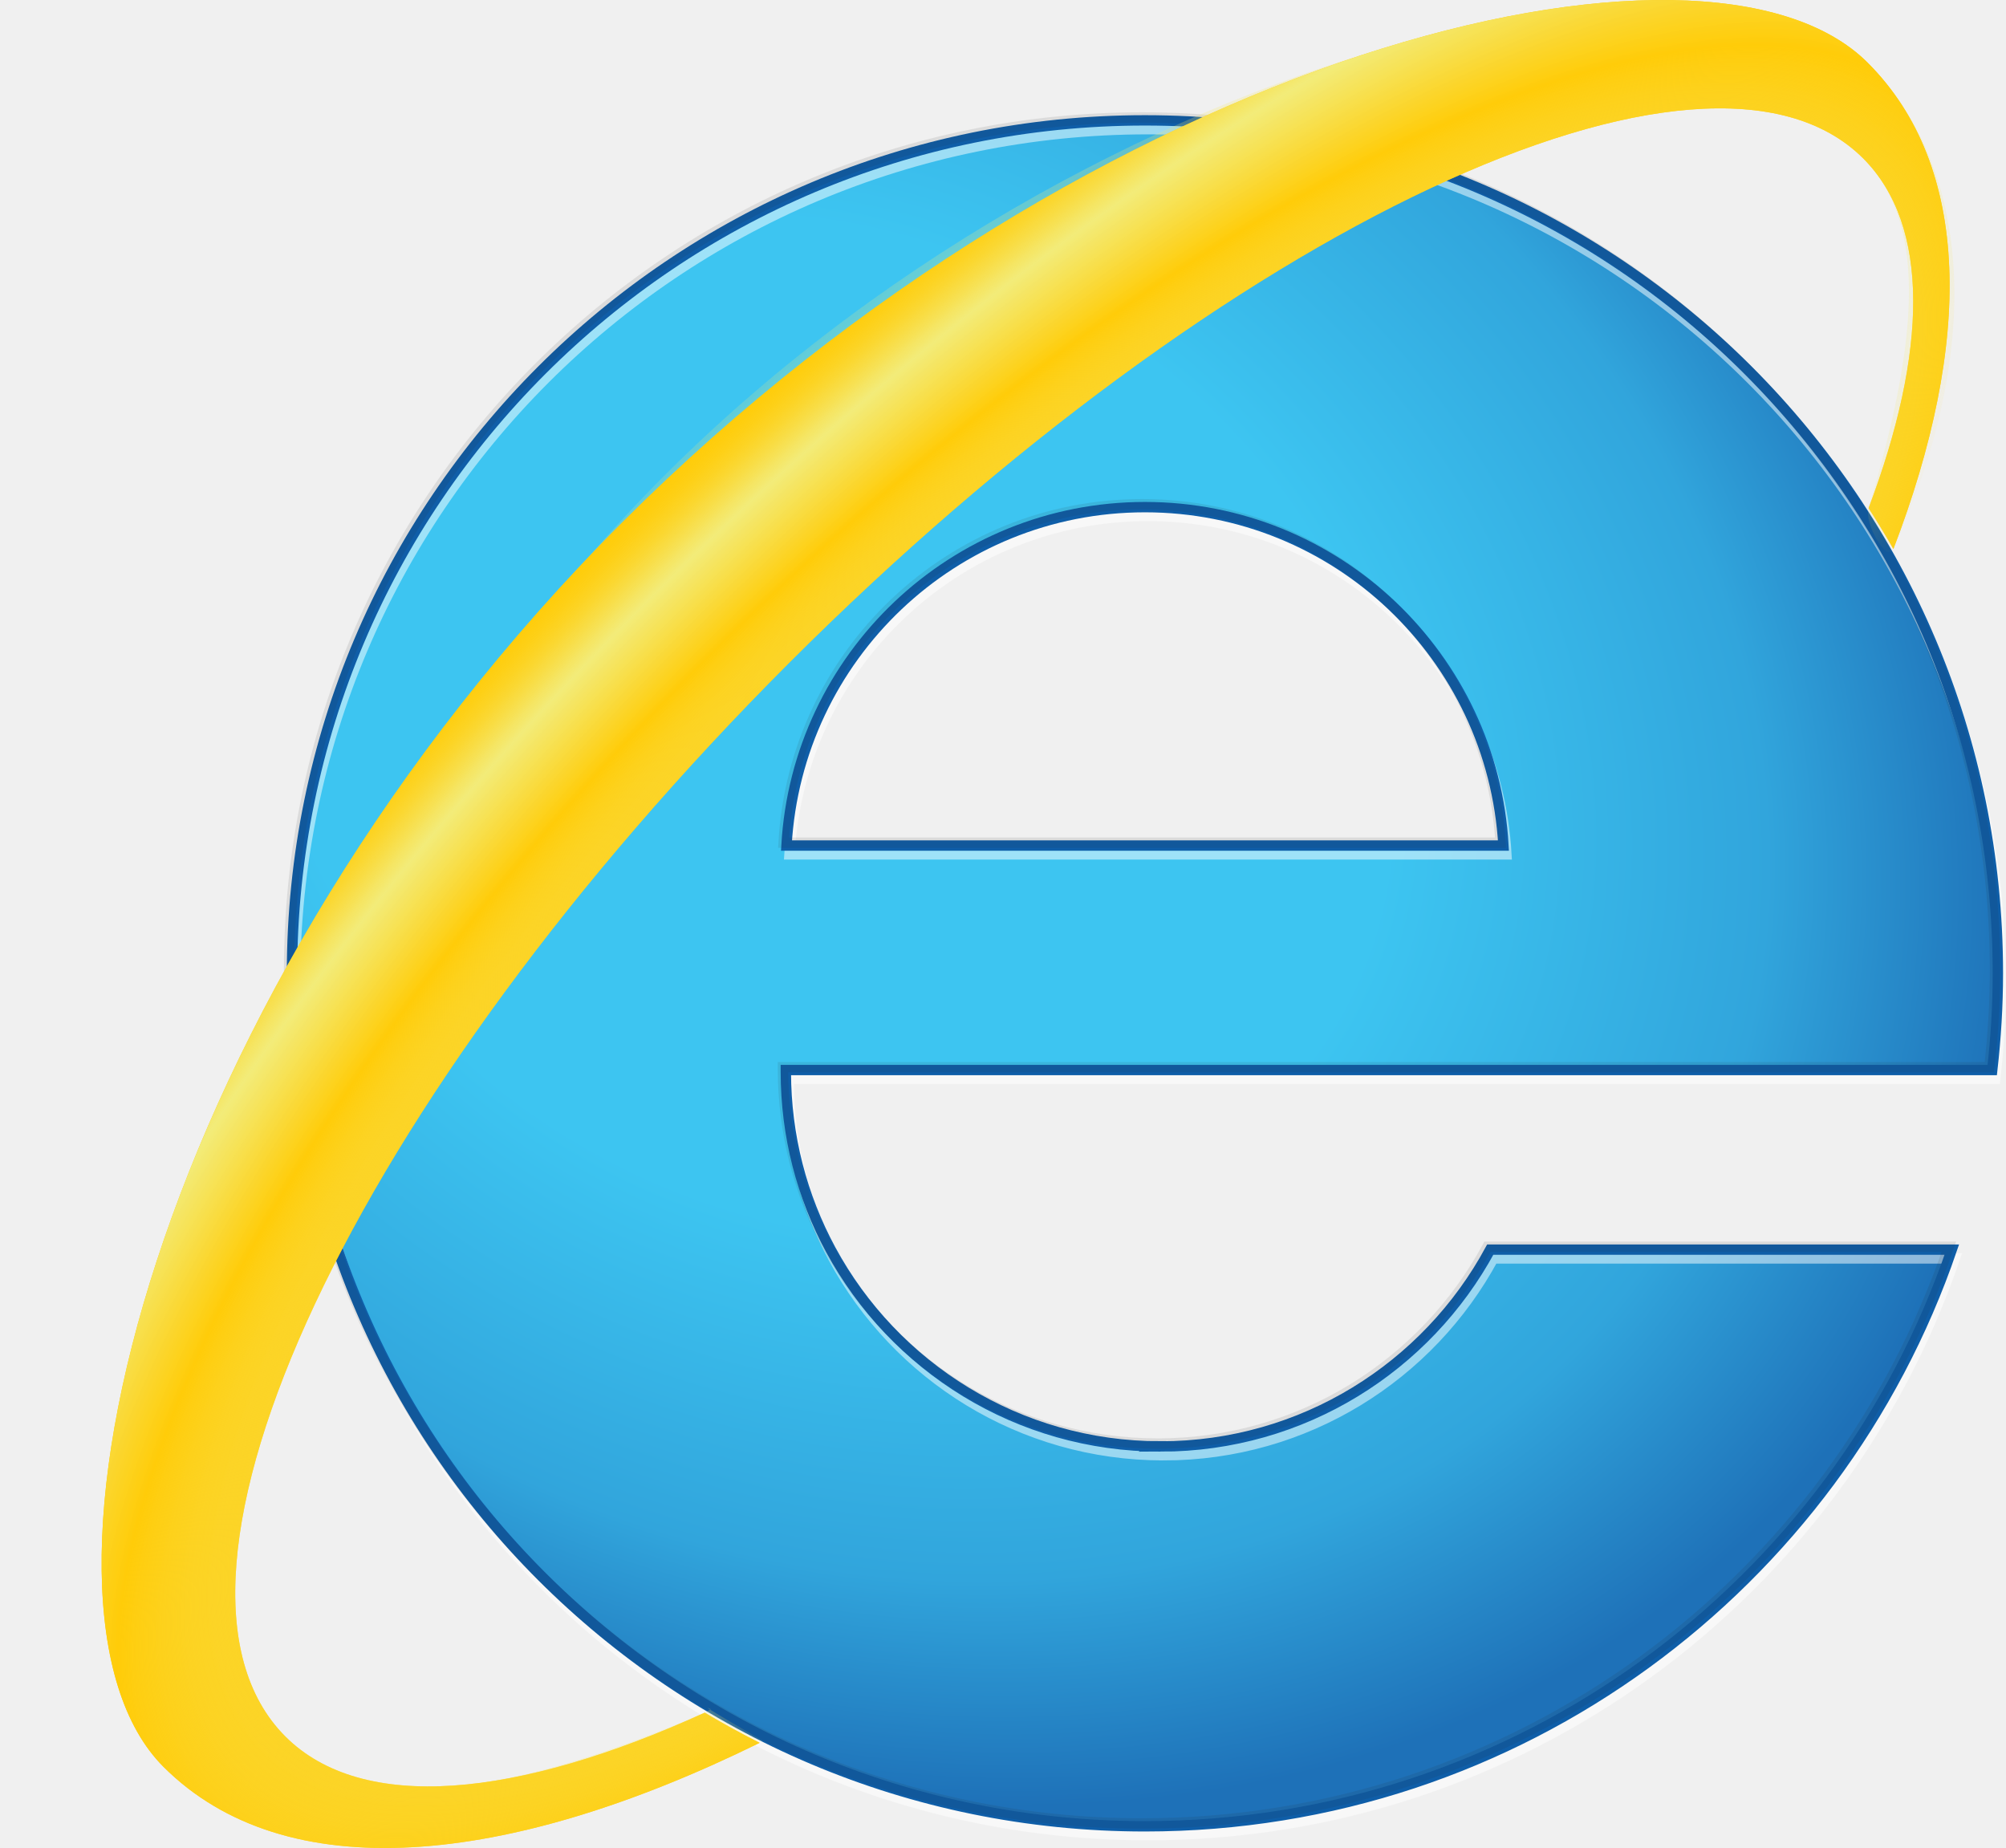
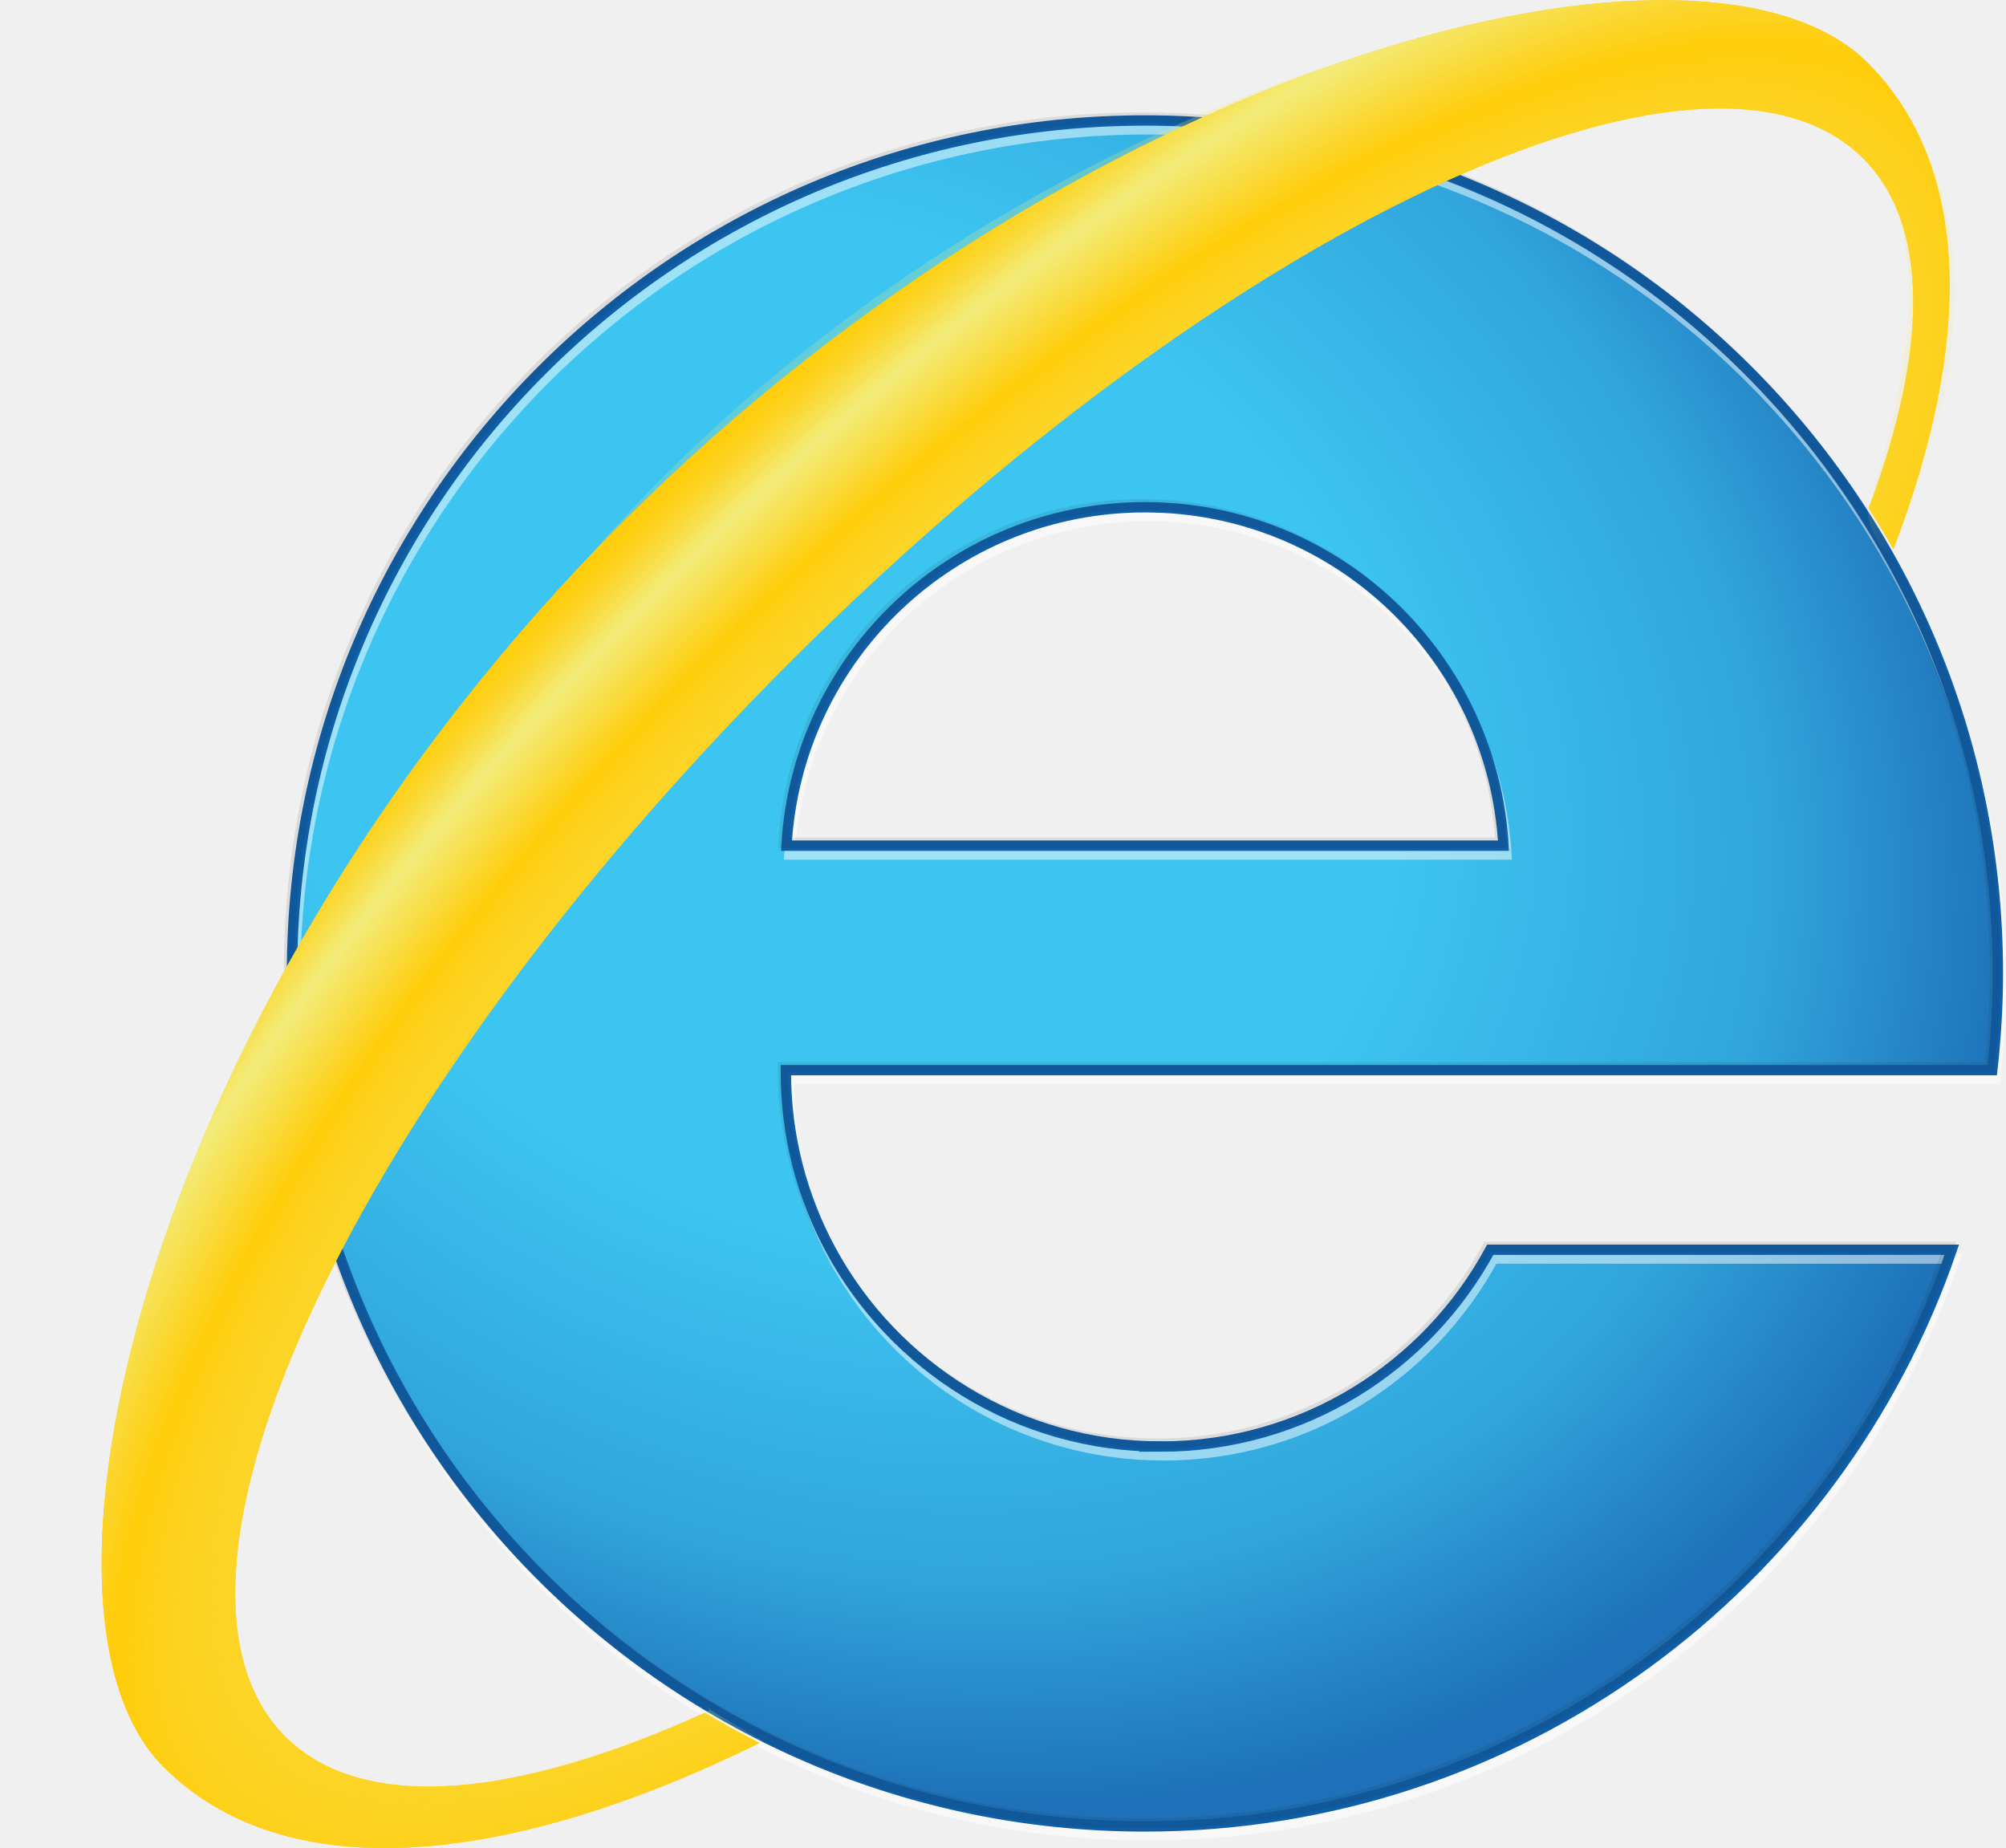
- <svg xmlns="http://www.w3.org/2000/svg" viewBox="0 0 109.4 100.77" height="100%" width="100%" version="1.1">
+ <svg xmlns="http://www.w3.org/2000/svg" height="100%" width="100%" version="1.1" viewBox="0 0 109.4 100.77">
  <defs>
-     <radialGradient id="radialGradient3275" gradientUnits="userSpaceOnUse" cy="169.84" cx="157.01" gradientTransform="matrix(0.869,0.4949,-0.4095,0.7191,90.1259,-29.9967)" r="175.43">
-       <stop stop-color="#3DC5F1" offset="0.471" />
-       <stop stop-color="#31A5DC" offset="0.79" />
+     <radialGradient id="radialGradient3275" gradientUnits="userSpaceOnUse" cy="169.84" cx="157.01" gradientTransform="matrix(.869 .4949 -.4095 .7191 90.126 -29.997)" r="175.43">
+       <stop stop-color="#3DC5F1" offset=".471" />
+       <stop stop-color="#31A5DC" offset=".79" />
      <stop stop-color="#1E71B8" offset="1" />
    </radialGradient>
-     <radialGradient id="radialGradient3277" gradientUnits="userSpaceOnUse" cy="195.98" cx="171.78" gradientTransform="matrix(0.7101,0.7041,-1.8774,1.8936,417.7134,-296.0714)" r="78.794">
-       <stop stop-color="#FFCC09" offset="0.638" />
-       <stop stop-color="#F2ED7E" stop-opacity="0.96" offset="0.871" />
-       <stop stop-color="#F3EC79" stop-opacity="0.806" offset="0.892" />
-       <stop stop-color="#F4E76A" stop-opacity="0.619" offset="0.917" />
-       <stop stop-color="#F7E051" stop-opacity="0.415" offset="0.944" />
-       <stop stop-color="#FBD730" stop-opacity="0.2" offset="0.973" />
+     <radialGradient id="radialGradient3277" gradientUnits="userSpaceOnUse" cy="195.98" cx="171.78" gradientTransform="matrix(.7101 .7041 -1.8774 1.8936 417.71 -296.07)" r="78.794">
+       <stop stop-color="#FFCC09" offset=".638" />
+       <stop stop-color="#F2ED7E" stop-opacity=".96" offset=".871" />
+       <stop stop-color="#F3EC79" stop-opacity=".806" offset=".892" />
+       <stop stop-color="#F4E76A" stop-opacity=".619" offset=".917" />
+       <stop stop-color="#F7E051" stop-opacity=".415" offset=".944" />
+       <stop stop-color="#FBD730" stop-opacity=".2" offset=".973" />
      <stop stop-color="#FFCC09" stop-opacity="0" offset="1" />
    </radialGradient>
-     <radialGradient id="radialGradient3279" gradientUnits="userSpaceOnUse" cy="204.36" cx="188.84" gradientTransform="matrix(0.7015,0.7127,-1.8844,1.8549,441.4625,-309.2913)" r="89.173">
-       <stop stop-color="#F2ED7E" stop-opacity="0" offset="0.558" />
-       <stop stop-color="#FFCC09" offset="0.74" />
-       <stop stop-color="#F2ED7E" stop-opacity="0.96" offset="0.871" />
-       <stop stop-color="#F3EB77" stop-opacity="0.817" offset="0.89" />
-       <stop stop-color="#F5E562" stop-opacity="0.603" offset="0.919" />
-       <stop stop-color="#F9DC40" stop-opacity="0.344" offset="0.954" />
-       <stop stop-color="#FECF12" stop-opacity="0.052" offset="0.993" />
+     <radialGradient id="radialGradient3279" gradientUnits="userSpaceOnUse" cy="204.36" cx="188.84" gradientTransform="matrix(.7015 .7127 -1.8844 1.8549 441.46 -309.29)" r="89.173">
+       <stop stop-color="#F2ED7E" stop-opacity="0" offset=".558" />
+       <stop stop-color="#FFCC09" offset=".74" />
+       <stop stop-color="#F2ED7E" stop-opacity=".96" offset=".871" />
+       <stop stop-color="#F3EB77" stop-opacity=".817" offset=".89" />
+       <stop stop-color="#F5E562" stop-opacity=".603" offset=".919" />
+       <stop stop-color="#F9DC40" stop-opacity=".344" offset=".954" />
+       <stop stop-color="#FECF12" stop-opacity=".052" offset=".993" />
      <stop stop-color="#FFCC09" stop-opacity="0" offset="1" />
    </radialGradient>
  </defs>
-   <g transform="translate(15.74869,-265.3015)">
-     <g transform="matrix(0.3846221,0,0,0.3846221,-30.92626,239.595)">
-       <g>
-         <path d="m204.01,271.92c-20.214,0-37.787-11.293-46.766-27.908-4.052-7.502-6.356-16.09-6.356-25.215v-0.244h171.06c0.508-4.504,0.795-9.072,0.795-13.711,0-66.792-54.145-120.94-120.94-120.94-66.792,0-120.94,54.144-120.94,120.94,0,66.791,54.145,120.94,120.94,120.94,53.076,0,98.134-34.207,114.41-81.766h-65.447c-8.977,16.615-26.552,27.908-46.764,27.908zm-2.201-133.18c27.136,0,49.306,21.229,50.829,47.983h-101.66c1.523-26.754,23.694-47.983,50.831-47.983z" fill="url(#radialGradient3275)" />
-         <g opacity="0.5">
-           <path d="m204.43,273.17c-20.213,0-37.786-11.293-46.766-27.908-4.052-7.502-6.356-16.09-6.356-25.215v-0.244h171.06c0.508-4.504,0.795-9.072,0.795-13.711,0-66.792-54.145-120.94-120.94-120.94-66.791,0-120.93,54.143-120.93,120.94,0,66.791,54.145,120.94,120.94,120.94,53.076,0,98.134-34.207,114.41-81.766h-65.447c-8.978,16.615-26.553,27.908-46.765,27.908zm-2.201-133.18c27.136,0,49.306,21.229,50.829,47.983h-101.66c1.524-26.754,23.694-47.983,50.831-47.983z" stroke="#FFF" stroke-miterlimit="10" stroke-width="1.469" fill="none" />
-         </g>
-         <path d="m204.01,271.92c-20.214,0-37.787-11.293-46.766-27.908-4.052-7.502-6.356-16.09-6.356-25.215v-0.244h171.06c0.508-4.504,0.795-9.072,0.795-13.711,0-66.792-54.145-120.94-120.94-120.94-66.792,0-120.94,54.144-120.94,120.94,0,66.791,54.145,120.94,120.94,120.94,53.076,0,98.134-34.207,114.41-81.766h-65.447c-8.977,16.615-26.552,27.908-46.764,27.908zm-2.201-133.18c27.136,0,49.306,21.229,50.829,47.983h-101.66c1.523-26.754,23.694-47.983,50.831-47.983z" stroke="#0f5ea8" stroke-miterlimit="10" stroke-width="1.469" fill="none" />
-         <g opacity="0.1">
-           <path d="m203.6,271.51c-20.214,0-37.787-11.293-46.767-27.908-4.052-7.502-6.356-16.09-6.356-25.215v-0.244h171.06c0.508-4.504,0.795-9.072,0.795-13.711,0-66.792-54.145-120.94-120.94-120.94-66.792,0-120.94,54.144-120.94,120.94,0,66.791,54.145,120.94,120.94,120.94,53.076,0,98.134-34.207,114.41-81.766h-65.43c-8.976,16.615-26.551,27.908-46.763,27.908zm-2.201-133.18c27.136,0,49.306,21.229,50.829,47.983h-101.66c1.523-26.755,23.693-47.983,50.831-47.983z" stroke="#231f20" stroke-miterlimit="10" stroke-width="1.469" fill="none" />
-         </g>
+   <g transform="translate(15.749 -265.3)">
+     <g transform="matrix(.38462 0 0 .38462 -30.926 239.6)">
+       <path d="m204.01 271.92c-20.214 0-37.787-11.293-46.766-27.908-4.052-7.502-6.356-16.09-6.356-25.215v-0.244h171.06c0.508-4.504 0.795-9.072 0.795-13.711 0-66.792-54.145-120.94-120.94-120.94-66.792 0-120.94 54.144-120.94 120.94 0 66.791 54.145 120.94 120.94 120.94 53.076 0 98.134-34.207 114.41-81.766h-65.447c-8.977 16.615-26.552 27.908-46.764 27.908zm-2.201-133.18c27.136 0 49.306 21.229 50.829 47.983h-101.66c1.523-26.754 23.694-47.983 50.831-47.983z" fill="url(#radialGradient3275)" />
+       <g opacity=".5">
+         <path d="m204.43 273.17c-20.213 0-37.786-11.293-46.766-27.908-4.052-7.502-6.356-16.09-6.356-25.215v-0.244h171.06c0.508-4.504 0.795-9.072 0.795-13.711 0-66.792-54.145-120.94-120.94-120.94-66.791 0-120.93 54.143-120.93 120.94 0 66.791 54.145 120.94 120.94 120.94 53.076 0 98.134-34.207 114.41-81.766h-65.447c-8.978 16.615-26.553 27.908-46.765 27.908zm-2.201-133.18c27.136 0 49.306 21.229 50.829 47.983h-101.66c1.524-26.754 23.694-47.983 50.831-47.983z" stroke="#FFF" stroke-miterlimit="10" stroke-width="1.469" fill="none" />
      </g>
-       <path opacity="0.25" d="M139.4,309.66c-26.33,11.25-48.316,15.49-59.485,3.38-22.308-22.31,9.695-90.48,71.475-152.26,61.79-61.784,129.96-93.787,152.26-71.48,9.52,9.523,7.495,26.869,0.759,49.583-0.642,2.164,2.587,7.85,3.518,5.789,12.919-28.585,11.101-54.196-3.66-68.96-22.889-22.892-122.08,1.054-181.77,70.605-20.448,21.124-68.306,81.234-68.487,146.42,0.841,7.687,2.228,59.7,93.635,20.915,0,0-10.039-5.789-7.398-4.468z" fill="url(#radialGradient3277)" />
-       <path d="m139.4,309.66c-26.71,12.176-48.584,14.281-59.485,3.379-22.308-22.309,9.694-90.48,71.479-152.26,61.785-61.784,129.96-93.787,152.26-71.479,9.521,9.522,9.119,27.415,0.759,49.583,1.224,1.896,2.398,3.824,3.518,5.789,11.229-29.285,11.103-54.192-3.663-68.957-22.891-22.891-109.79-1.605-176.51,65.118-66.723,66.723-87.764,153.86-65.12,176.51,17.253,17.254,48.578,14.289,84.533-3.396-2.651-1.334-5.243-2.764-7.779-4.278z" fill="#ffcc09" />
-       <path d="m139.4,309.66c-26.71,12.176-48.584,14.281-59.485,3.379-22.308-22.309,9.694-90.48,71.479-152.26,61.785-61.784,129.96-93.787,152.26-71.479,9.521,9.522,9.119,27.415,0.759,49.583,1.224,1.896,2.398,3.824,3.518,5.789,11.229-29.285,11.103-54.192-3.663-68.957-22.891-22.891-109.79-1.605-176.51,65.118-66.723,66.723-87.764,153.86-65.12,176.51,17.253,17.254,48.578,14.289,84.533-3.396-2.651-1.334-5.243-2.764-7.779-4.278z" fill="url(#radialGradient3279)" />
+       <path d="m204.01 271.92c-20.214 0-37.787-11.293-46.766-27.908-4.052-7.502-6.356-16.09-6.356-25.215v-0.244h171.06c0.508-4.504 0.795-9.072 0.795-13.711 0-66.792-54.145-120.94-120.94-120.94-66.792 0-120.94 54.144-120.94 120.94 0 66.791 54.145 120.94 120.94 120.94 53.076 0 98.134-34.207 114.41-81.766h-65.447c-8.977 16.615-26.552 27.908-46.764 27.908zm-2.201-133.18c27.136 0 49.306 21.229 50.829 47.983h-101.66c1.523-26.754 23.694-47.983 50.831-47.983z" stroke="#0f5ea8" stroke-miterlimit="10" stroke-width="1.469" fill="none" />
+       <g opacity=".1">
+         <path d="m203.6 271.51c-20.214 0-37.787-11.293-46.767-27.908-4.052-7.502-6.356-16.09-6.356-25.215v-0.244h171.06c0.508-4.504 0.795-9.072 0.795-13.711 0-66.792-54.145-120.94-120.94-120.94-66.792 0-120.94 54.144-120.94 120.94 0 66.791 54.145 120.94 120.94 120.94 53.076 0 98.134-34.207 114.41-81.766h-65.43c-8.976 16.615-26.551 27.908-46.763 27.908zm-2.201-133.18c27.136 0 49.306 21.229 50.829 47.983h-101.66c1.523-26.755 23.693-47.983 50.831-47.983z" stroke="#231f20" stroke-miterlimit="10" stroke-width="1.469" fill="none" />
+       </g>
+       <path opacity=".25" d="m139.4 309.66c-26.33 11.25-48.316 15.49-59.485 3.38-22.308-22.31 9.695-90.48 71.475-152.26 61.79-61.784 129.96-93.787 152.26-71.48 9.52 9.523 7.495 26.869 0.759 49.583-0.642 2.164 2.587 7.85 3.518 5.789 12.919-28.585 11.101-54.196-3.66-68.96-22.889-22.892-122.08 1.054-181.77 70.605-20.448 21.124-68.306 81.234-68.487 146.42 0.841 7.687 2.228 59.7 93.635 20.915 0 0-10.039-5.789-7.398-4.468z" fill="url(#radialGradient3277)" />
+       <path d="m139.4 309.66c-26.71 12.176-48.584 14.281-59.485 3.379-22.308-22.309 9.694-90.48 71.479-152.26 61.785-61.784 129.96-93.787 152.26-71.479 9.521 9.522 9.119 27.415 0.759 49.583 1.224 1.896 2.398 3.824 3.518 5.789 11.229-29.285 11.103-54.192-3.663-68.957-22.891-22.891-109.79-1.605-176.51 65.118-66.723 66.723-87.764 153.86-65.12 176.51 17.253 17.254 48.578 14.289 84.533-3.396-2.651-1.334-5.243-2.764-7.779-4.278z" fill="#ffcc09" />
+       <path d="m139.4 309.66c-26.71 12.176-48.584 14.281-59.485 3.379-22.308-22.309 9.694-90.48 71.479-152.26 61.785-61.784 129.96-93.787 152.26-71.479 9.521 9.522 9.119 27.415 0.759 49.583 1.224 1.896 2.398 3.824 3.518 5.789 11.229-29.285 11.103-54.192-3.663-68.957-22.891-22.891-109.79-1.605-176.51 65.118-66.723 66.723-87.764 153.86-65.12 176.51 17.253 17.254 48.578 14.289 84.533-3.396-2.651-1.334-5.243-2.764-7.779-4.278z" fill="url(#radialGradient3279)" />
    </g>
  </g>
</svg>
